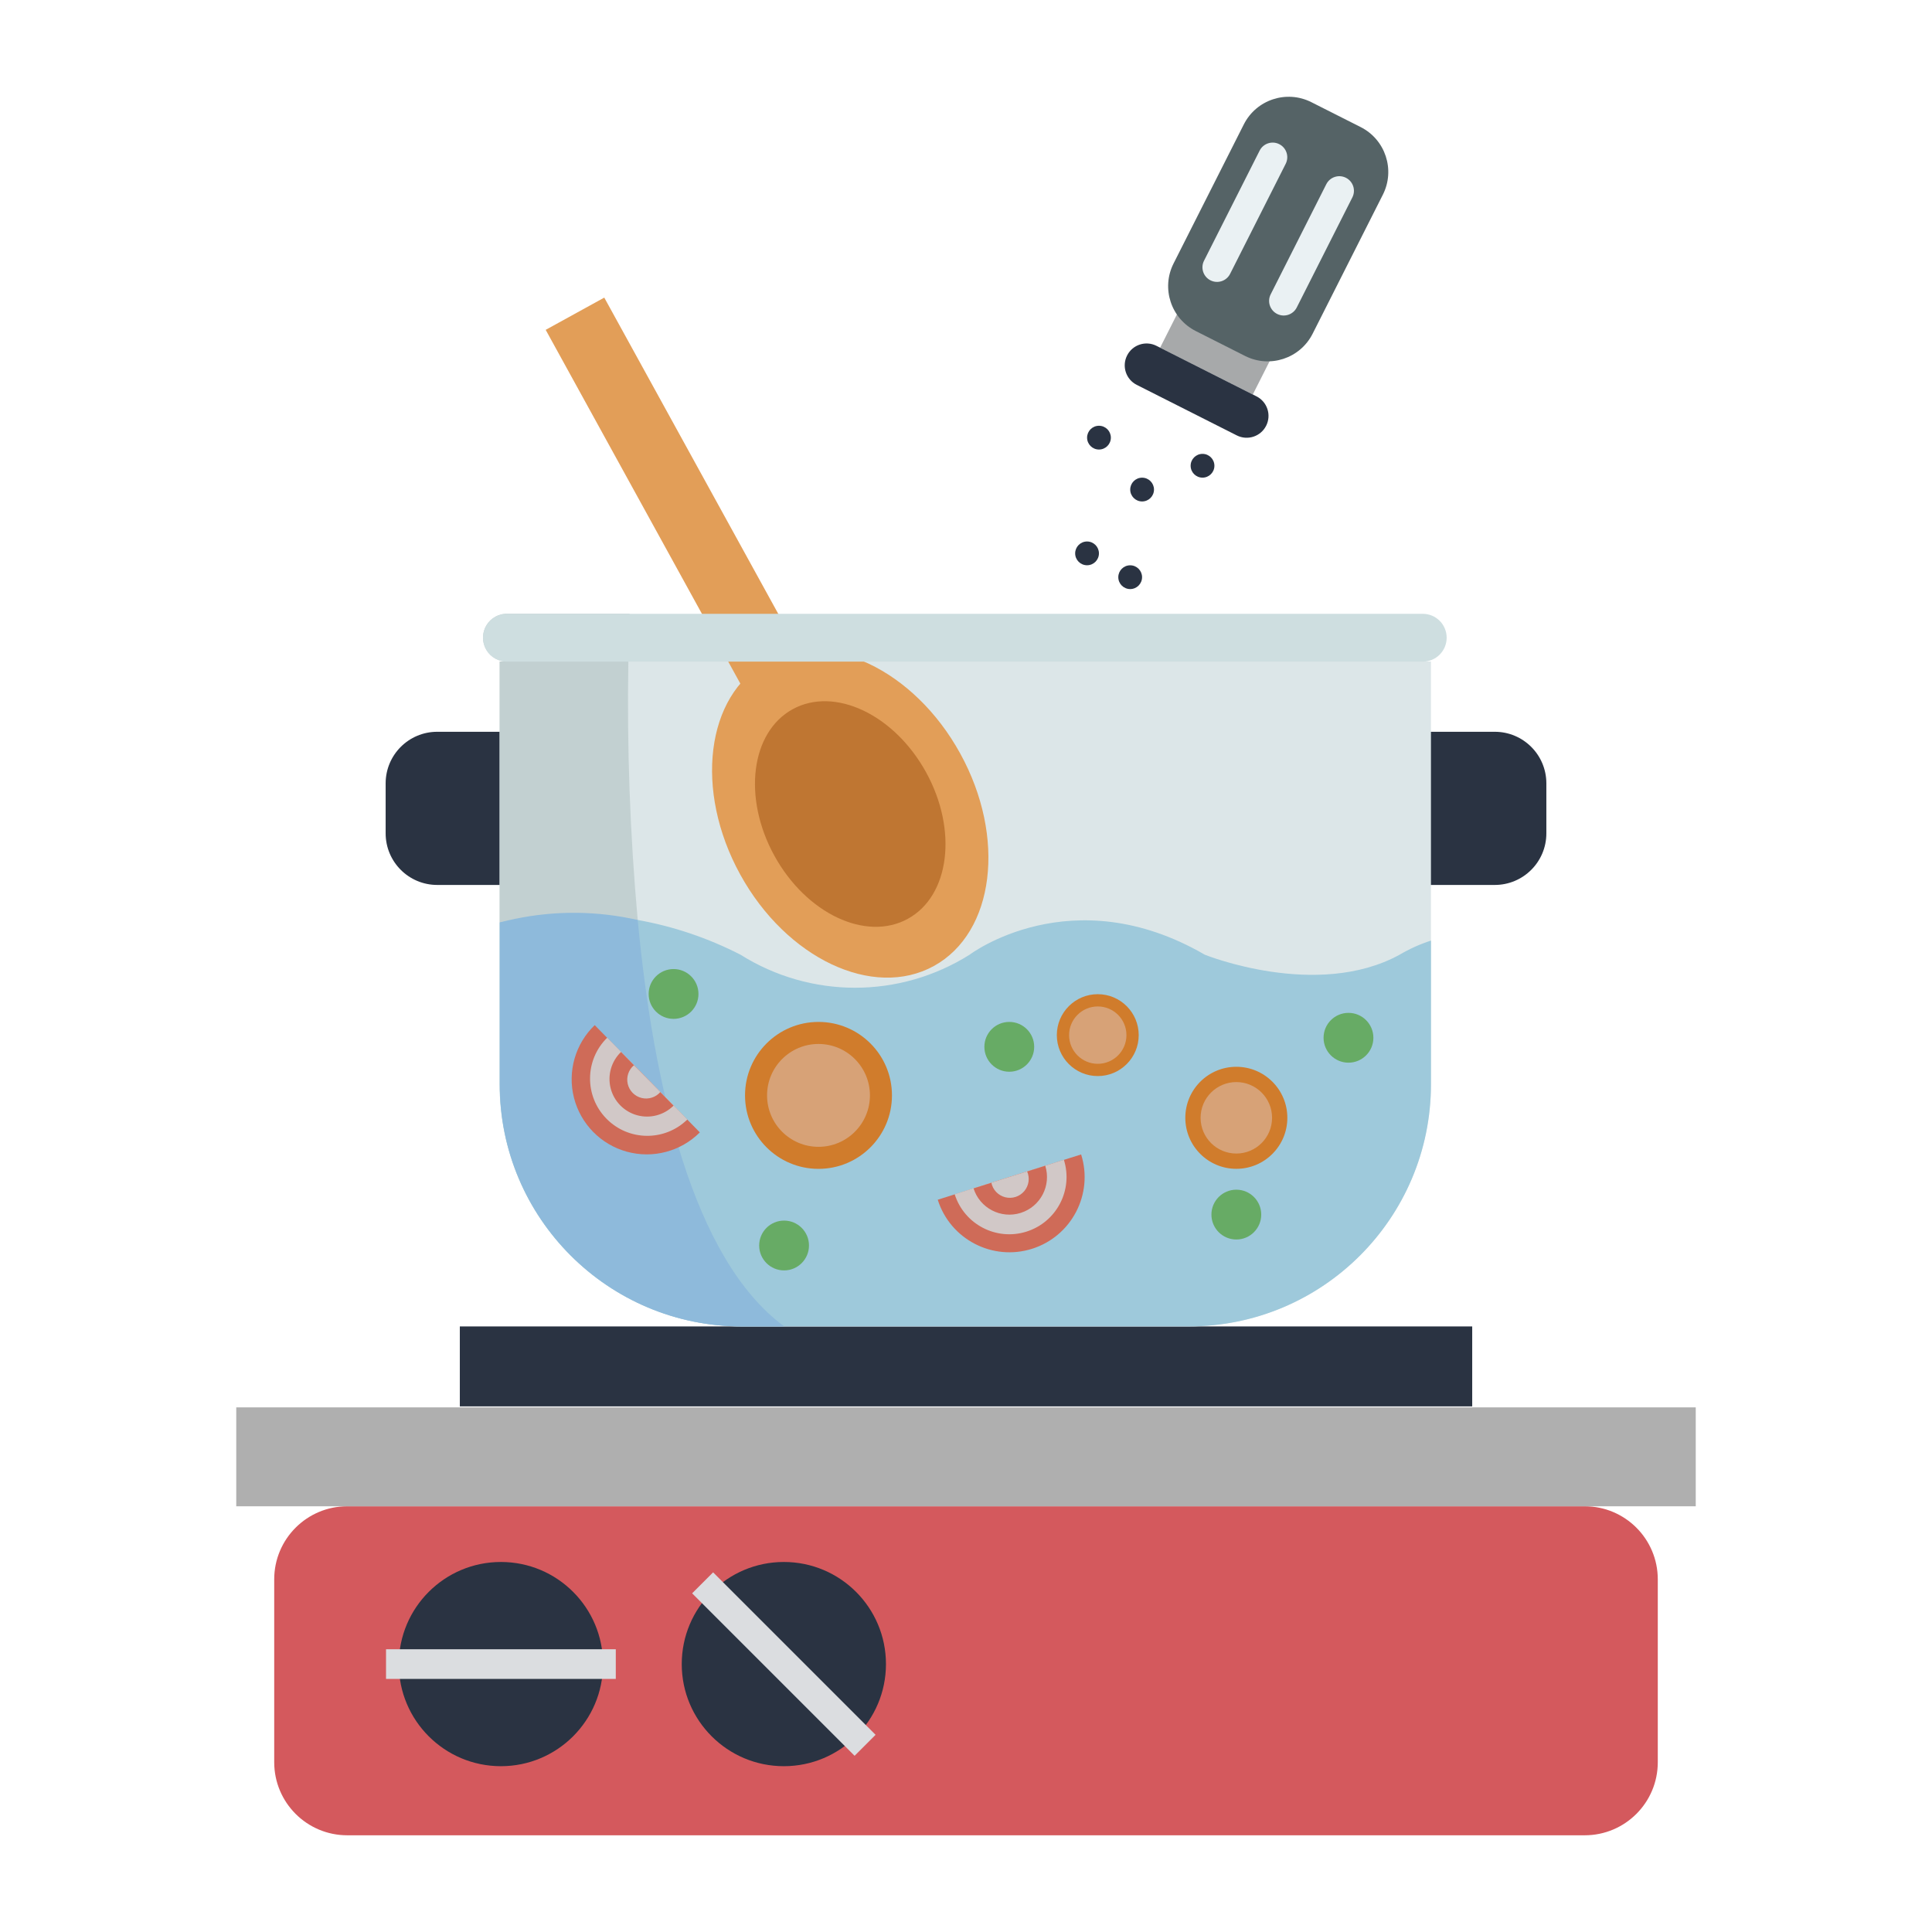
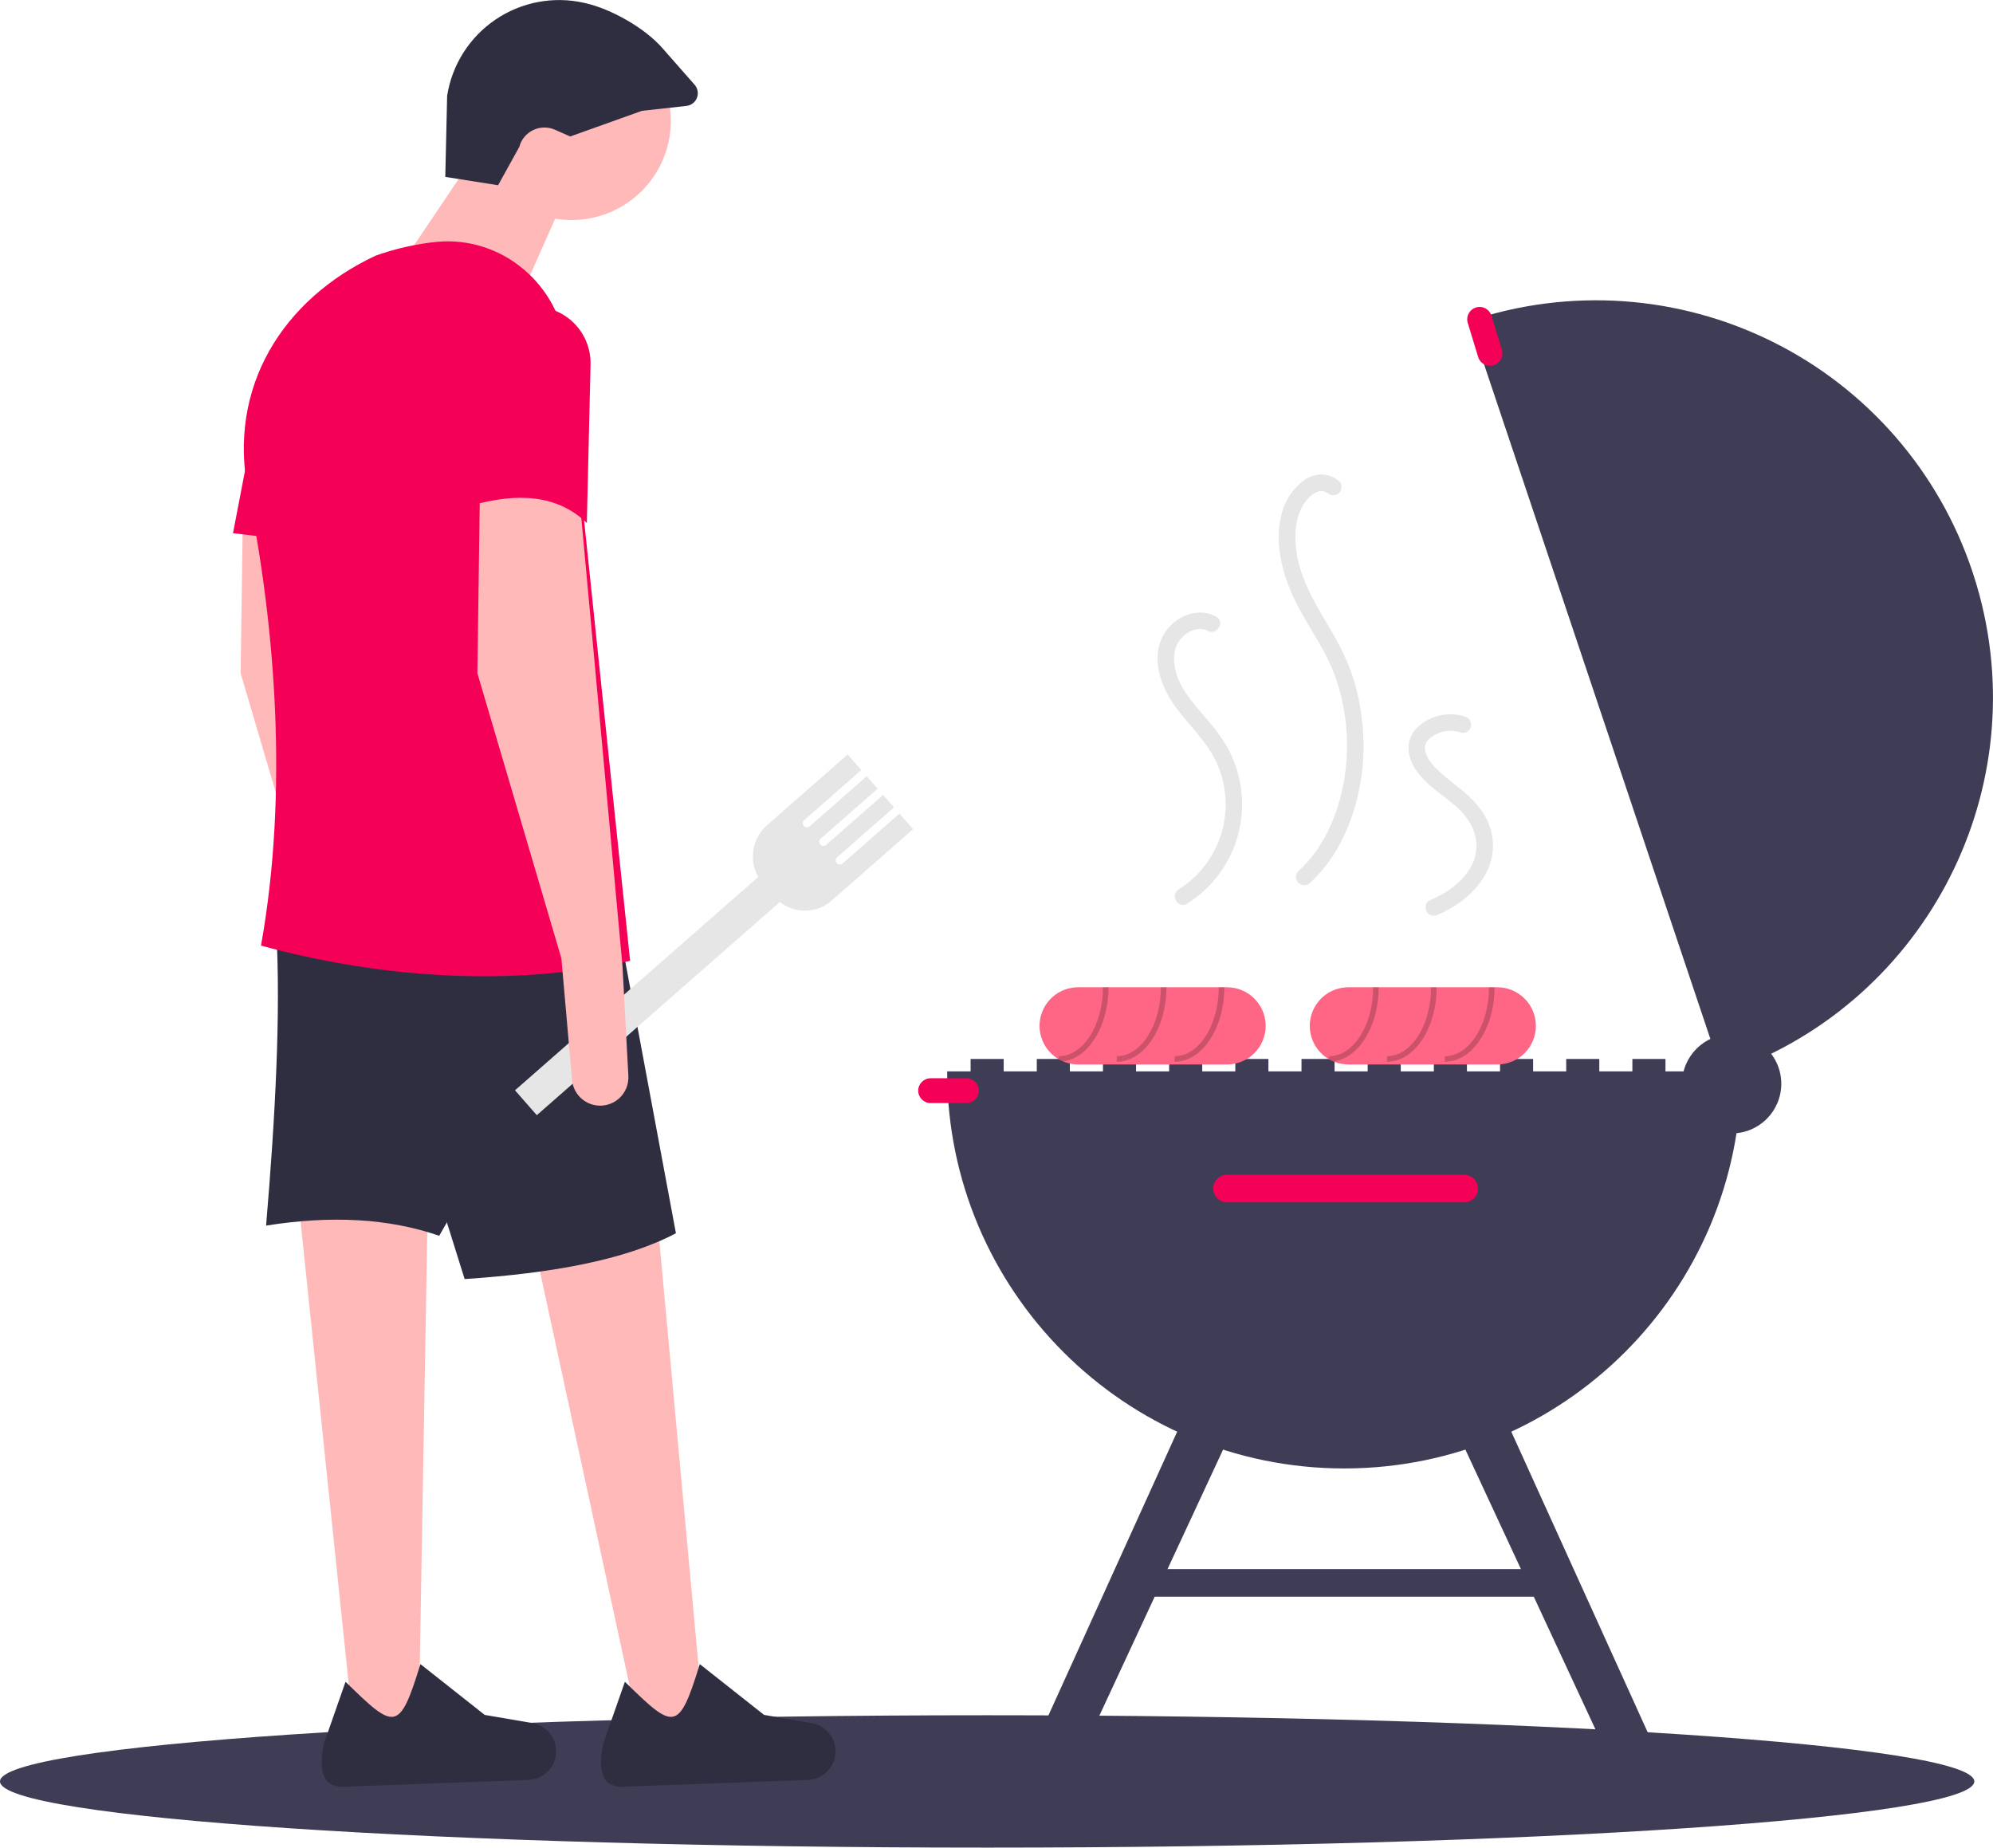
- <svg xmlns="http://www.w3.org/2000/svg" id="ICON" viewBox="0 0 512 512">
-   <defs>
-     <style>.cls-1{fill:#d4595d;}.cls-2{fill:#afafaf;}.cls-3{fill:#2a3342;}.cls-4{fill:#dce6e8;}.cls-5{fill:#67ab65;}.cls-6{fill:#a7a9aa;}.cls-7{fill:#556366;}.cls-8{fill:#eaf1f3;}.cls-9{fill:#9ec9db;}.cls-10{fill:#c2d0d1;}.cls-11{fill:#8ebadb;}.cls-12{fill:#d07c2c;}.cls-13{fill:#d7a277;}.cls-14{fill:#cf6b58;}.cls-15{fill:#d1c8c7;}.cls-16{fill:none;}.cls-17{fill:#e29e58;}.cls-18{fill:#bf7632;}.cls-19{fill:#cedee0;}.cls-20{fill:#dbdde0;}</style>
-   </defs>
-   <rect class="cls-1" x="72.67" y="399.18" width="366.66" height="87.19" rx="19.36" />
-   <rect class="cls-2" x="62.61" y="372.97" width="386.78" height="26.21" />
-   <rect class="cls-3" x="121.86" y="351.52" width="268.29" height="21.19" />
-   <rect class="cls-3" x="102.2" y="193.93" width="52.44" height="40.59" rx="13.67" />
-   <rect class="cls-3" x="357.36" y="193.93" width="52.44" height="40.59" rx="13.67" />
-   <path class="cls-4" d="M379.22,175.31v112a64.17,64.17,0,0,1-64.17,64.18H196.62a64.19,64.19,0,0,1-64.21-64.18v-112Z" />
-   <circle class="cls-5" cx="300.2" cy="270.82" r="6.6" />
-   <rect class="cls-6" x="308.5" y="87.74" width="27.52" height="11.18" transform="translate(76.68 -135.25) rotate(26.8)" />
-   <rect class="cls-7" x="318.11" y="26.7" width="41.29" height="67.95" rx="13.33" transform="translate(63.73 -146.19) rotate(26.8)" />
-   <rect class="cls-3" x="296.49" y="97.7" width="41.29" height="11.59" rx="5.79" transform="translate(80.71 -131.85) rotate(26.8)" />
-   <rect class="cls-8" x="326.05" y="36.01" width="7.74" height="40.43" rx="3.87" transform="translate(60.77 -142.69) rotate(26.8)" />
-   <rect class="cls-8" x="343.71" y="44.92" width="7.74" height="40.43" rx="3.87" transform="translate(66.69 -149.7) rotate(26.8)" />
-   <circle class="cls-3" cx="302.67" cy="129.74" r="3.15" />
-   <circle class="cls-3" cx="318.68" cy="123.43" r="3.15" />
-   <circle class="cls-3" cx="299.51" cy="152.96" r="3.15" />
-   <circle class="cls-3" cx="291.24" cy="115.98" r="3.15" />
-   <circle class="cls-3" cx="288.08" cy="146.65" r="3.15" />
-   <path class="cls-9" d="M379.22,249.27v38.07a64.17,64.17,0,0,1-64.17,64.18H196.62a64.19,64.19,0,0,1-64.21-64.18v-42.9a95.19,95.19,0,0,1,36.54-.65,97.27,97.27,0,0,1,27.3,9.22,57,57,0,0,0,60.7,0s27-20.51,62.34,0c0,0,29.7,12,51.62,0A41.05,41.05,0,0,1,379.22,249.27Z" />
-   <path class="cls-10" d="M169,243.79a641.93,641.93,0,0,1-2.48-68.48c.08-4.9.19-9.2.31-12.67H134.59a6.34,6.34,0,1,0,0,12.67h-2.18v69.13A95.19,95.19,0,0,1,169,243.79Z" />
-   <path class="cls-9" d="M132.41,244.44l36.54-.65A95.19,95.19,0,0,0,132.41,244.44Z" />
-   <path class="cls-11" d="M169,243.79l-1.75-.36a76.28,76.28,0,0,0-32.91.56l-1.88.45v42.9a64.19,64.19,0,0,0,64.21,64.18h11.17C183.44,333.59,173.11,287.26,169,243.79Z" />
-   <circle class="cls-12" cx="216.91" cy="290.29" r="19.47" />
-   <circle class="cls-13" cx="216.91" cy="290.29" r="13.63" />
-   <circle class="cls-12" cx="327.64" cy="296.23" r="13.52" />
-   <circle class="cls-13" cx="327.64" cy="296.23" r="9.47" />
-   <circle class="cls-12" cx="290.92" cy="274.32" r="10.85" />
-   <circle class="cls-13" cx="290.92" cy="274.32" r="7.6" />
-   <path class="cls-14" d="M277,308.93l5-1.57,4.51-1.42a19.9,19.9,0,0,1-38,12l4.52-1.43,5-1.57Z" />
-   <path class="cls-15" d="M253,316.48l28.94-9.12A15.17,15.17,0,1,1,253,316.48Z" />
-   <path class="cls-14" d="M277,308.93a9.95,9.95,0,1,1-19,6Z" />
-   <path class="cls-15" d="M272.2,310.43a5,5,0,1,1-9.48,3Z" />
-   <polyline class="cls-16" points="257.98 314.91 262.72 313.42 272.2 310.43 276.95 308.93" />
-   <polyline class="cls-16" points="164.58 278.75 168.06 282.3 175.01 289.4 178.5 292.96" />
-   <path class="cls-14" d="M178.5,293l3.66,3.72,3.3,3.38a19.9,19.9,0,1,1-27.85-28.43l3.31,3.38,3.66,3.73Z" />
-   <path class="cls-15" d="M160.92,275l21.24,21.67A15.17,15.17,0,1,1,160.92,275Z" />
-   <path class="cls-14" d="M178.5,293a9.95,9.95,0,1,1-13.92-14.22Z" />
-   <path class="cls-15" d="M175,289.4a5,5,0,1,1-7-7.1Z" />
-   <circle class="cls-5" cx="327.64" cy="321.88" r="6.6" />
-   <circle class="cls-5" cx="267.47" cy="277.42" r="6.6" />
-   <circle class="cls-5" cx="357.36" cy="275.02" r="6.6" />
-   <circle class="cls-5" cx="207.79" cy="330.07" r="6.6" />
-   <circle class="cls-5" cx="178.5" cy="263.41" r="6.6" />
-   <ellipse class="cls-17" cx="225.32" cy="215.72" rx="33.27" ry="45.97" transform="translate(-76.08 135.34) rotate(-28.82)" />
-   <rect class="cls-17" x="172.92" y="75.58" width="17.72" height="121.99" transform="translate(406.88 168.61) rotate(151.18)" />
-   <ellipse class="cls-18" cx="225.32" cy="215.72" rx="22.94" ry="31.69" transform="translate(-76.08 135.34) rotate(-28.82)" />
-   <path class="cls-19" d="M383.38,169a6.33,6.33,0,0,1-6.33,6.34H134.59a6.34,6.34,0,1,1,0-12.67H377.05A6.32,6.32,0,0,1,383.38,169Z" />
-   <circle class="cls-3" cx="132.75" cy="441" r="27.06" />
-   <rect class="cls-20" x="102.3" y="437.07" width="60.89" height="7.86" />
-   <circle class="cls-3" cx="207.73" cy="441" r="27.06" />
-   <rect class="cls-20" x="177.28" y="437.07" width="60.89" height="7.86" transform="translate(372.68 -17.72) rotate(45)" />
+ <svg xmlns="http://www.w3.org/2000/svg" data-name="Layer 1" width="722.782" height="670.023" viewBox="0 0 722.782 670.023">
+   <ellipse cx="358" cy="646.023" rx="358" ry="24" fill="#3f3d56" />
+   <rect x="352" y="384.023" width="12" height="7" fill="#3f3d56" />
+   <rect x="376" y="384.023" width="12" height="7" fill="#3f3d56" />
+   <rect x="400" y="384.023" width="12" height="7" fill="#3f3d56" />
+   <rect x="424" y="384.023" width="12" height="7" fill="#3f3d56" />
+   <rect x="448" y="384.023" width="12" height="7" fill="#3f3d56" />
+   <rect x="472" y="384.023" width="12" height="7" fill="#3f3d56" />
+   <rect x="496" y="384.023" width="12" height="7" fill="#3f3d56" />
+   <rect x="520" y="384.023" width="12" height="7" fill="#3f3d56" />
+   <rect x="544" y="384.023" width="12" height="7" fill="#3f3d56" />
+   <rect x="568" y="384.023" width="12" height="7" fill="#3f3d56" />
+   <rect x="592" y="384.023" width="12" height="7" fill="#3f3d56" />
+   <path d="M870.109,503.512a144,144,0,1,1-288,0Z" transform="translate(-238.6089 -114.9884)" fill="#3f3d56" />
+   <path d="M863.149,504.432l-91.6-273.04a143.901,143.901,0,0,1,182.32,90.72c.97,2.89,1.85,5.8,2.63,8.71A144.007,144.007,0,0,1,863.149,504.432Z" transform="translate(-238.6089 -114.9884)" fill="#3f3d56" />
+   <circle cx="628" cy="393.023" r="18" fill="#3f3d56" />
+   <path d="M683.609,541.012a5,5,0,1,0,0,10h86a5,5,0,0,0,0-10Z" transform="translate(-238.6089 -114.9884)" fill="#f50057" />
+   <polygon points="607 649.023 589.094 649.685 524.584 510.95 540.906 503.361 607 649.023" fill="#3f3d56" />
+   <polygon points="368 649.023 385.906 649.685 450.416 510.95 434.094 503.361 368 649.023" fill="#3f3d56" />
+   <rect x="414" y="569.023" width="148" height="10" fill="#3f3d56" />
+   <path d="M775.21,226.294a4.501,4.501,0,0,0-4.303,5.814l3.794,12.434a4.501,4.501,0,0,0,8.609-2.626l-3.794-12.434A4.51,4.51,0,0,0,775.21,226.294Z" transform="translate(-238.6089 -114.9884)" fill="#f50057" />
+   <path d="M576.109,506.012a4.5,4.5,0,0,0,0,9h13a4.5,4.5,0,0,0,0-9Z" transform="translate(-238.6089 -114.9884)" fill="#f50057" />
+   <path d="M683.609,473.012h-54c-.34,0-.67.01-1,.04a13.997,13.997,0,0,0-.03,27.92c.34.03.68.04,1.03.04h54a14,14,0,0,0,0-28Z" transform="translate(-238.6089 -114.9884)" fill="#ff6584" />
+   <path d="M624.169,499.902c9.2-1.18,16.44-12.79,16.44-26.89h-2c0,13.79-7.18,25-16,25v1.12Z" transform="translate(-238.6089 -114.9884)" opacity="0.2" />
+   <path d="M643.609,500.012v-2c8.822,0,16-11.215,16-25h2C661.609,487.899,653.534,500.012,643.609,500.012Z" transform="translate(-238.6089 -114.9884)" opacity="0.2" />
+   <path d="M664.609,500.012v-2c8.822,0,16-11.215,16-25h2C682.609,487.899,674.534,500.012,664.609,500.012Z" transform="translate(-238.6089 -114.9884)" opacity="0.2" />
+   <path d="M781.609,473.012h-54c-.34,0-.67.01-1,.04a13.997,13.997,0,0,0-.03,27.92c.34.03.68.04,1.03.04h54a14,14,0,0,0,0-28Z" transform="translate(-238.6089 -114.9884)" fill="#ff6584" />
+   <path d="M722.169,499.902c9.2-1.18,16.44-12.79,16.44-26.89h-2c0,13.79-7.18,25-16,25v1.12Z" transform="translate(-238.6089 -114.9884)" opacity="0.2" />
+   <path d="M741.609,500.012v-2c8.822,0,16-11.215,16-25h2C759.609,487.899,751.534,500.012,741.609,500.012Z" transform="translate(-238.6089 -114.9884)" opacity="0.2" />
+   <path d="M762.609,500.012v-2c8.822,0,16-11.215,16-25h2C780.609,487.899,772.534,500.012,762.609,500.012Z" transform="translate(-238.6089 -114.9884)" opacity="0.2" />
+   <path d="M679.657,338.568c-7.077-3.823-15.826.346-19.353,7.114-4.29,8.232-.734,18.128,4.268,25.164,5.198,7.311,12.253,13.346,15.722,21.796a36.432,36.432,0,0,1-14.213,44.867c-3.255,2.059-.248,7.253,3.028,5.181a42.425,42.425,0,0,0,19.325-43.221,42.365,42.365,0,0,0-4.128-12.363,59.443,59.443,0,0,0-7.808-11.035c-5.205-6.161-11.758-12.952-12.085-21.523a13.549,13.549,0,0,1,.231-3.32,11.675,11.675,0,0,1,.693-2.227,10.857,10.857,0,0,1,3.152-3.933,9.591,9.591,0,0,1,4.291-1.943,6.435,6.435,0,0,1,3.848.623c3.397,1.835,6.43-3.343,3.028-5.181Z" transform="translate(-238.6089 -114.9884)" fill="#e6e6e6" />
+   <path d="M769.94,374.862a17.5,17.5,0,0,0-17.508,4.069,10.633,10.633,0,0,0-2.844,9.284c.572,3.636,2.868,6.865,5.358,9.468,4.873,5.092,11.693,8.385,15.779,14.231a17.86,17.86,0,0,1,3.301,8.468,15.997,15.997,0,0,1-1.464,8.004c-3.048,6.196-9.099,10.41-15.481,13.123-1.491.634-1.82,2.833-1.076,4.105A3.08,3.08,0,0,0,760.11,446.69c11.744-4.992,22.609-16.174,19.37-29.912-1.704-7.227-6.926-12.327-12.55-16.761a70.329,70.329,0,0,1-7.892-6.735c-1.945-2.066-3.965-4.886-3.608-7.685a4.251,4.251,0,0,1,1.348-2.528,11.63,11.63,0,0,1,2.972-1.975,11.18,11.18,0,0,1,8.595-.446,3.028,3.028,0,0,0,3.69-2.095,3.062,3.062,0,0,0-2.095-3.69Z" transform="translate(-238.6089 -114.9884)" fill="#e6e6e6" />
+   <path d="M724.264,289.513a10.293,10.293,0,0,0-6.395-2.463,11.295,11.295,0,0,0-6.228,2.014,21.441,21.441,0,0,0-8.252,12.364c-3.032,11.613.923,24.131,6.418,34.359,2.778,5.171,6.013,10.078,8.81,15.239a67.632,67.632,0,0,1,6.162,15.636,75.589,75.589,0,0,1,.743,34.128c-2.401,11.231-7.452,22.352-16.046,30.101a3,3,0,0,0,4.243,4.243c7.627-6.878,12.728-16.313,15.807-26.014a79.763,79.763,0,0,0,2.913-33.895,77.697,77.697,0,0,0-3.846-16.622,91.763,91.763,0,0,0-7.632-15.579c-5.639-9.535-11.643-19.179-12.459-30.532-.401-5.583.297-11.402,3.751-15.892-.189.246.152-.179.153-.18q.314-.376.651-.732a13.266,13.266,0,0,1,1.378-1.283c-.104.083-.37.26.114-.075.24-.167.486-.327.738-.475.205-.121.416-.228.626-.339q.187-.095.379-.18-.438.189.049.004c.235-.074,1.397-.325.752-.243a6.034,6.034,0,0,1,.648-.042c.092-.002.901.04.506-.003-.462-.051.366.082.371.084a5.936,5.936,0,0,1,.762.241c-.624-.249,1.024.677.643.381a3.099,3.099,0,0,0,4.243,0c1.035-1.035,1.287-3.243,0-4.243Z" transform="translate(-238.6089 -114.9884)" fill="#e6e6e6" />
+   <polygon points="255.288 625.401 232.67 631.401 191.127 439.38 237.748 435.225 255.288 625.401" fill="#ffb9b9" />
+   <polygon points="151.804 628.352 128.666 631.848 108.331 436.439 155.126 437.398 151.804 628.352" fill="#ffb9b9" />
+   <path d="M378.5,465.281l2.137,39.882a10.239,10.239,0,0,1-11.152,10.745h0a10.239,10.239,0,0,1-9.273-9.303l-3.868-44.094-30.465-103.396.923-66.469,36.004,1.846Z" transform="translate(-238.6089 -114.9884)" fill="#ffb9b9" />
+   <path d="M397.887,563.138q-27.052-9.392-62.776-3.693c3.378-40.01,5.334-77.164,3.693-107.089H461.586Z" transform="translate(-238.6089 -114.9884)" fill="#2f2e41" />
+   <path d="M483.742,562.215c-18.588,9.833-45.476,14.54-76.624,16.617l-38.774-123.706,95.088-1.846Z" transform="translate(-238.6089 -114.9884)" fill="#2f2e41" />
+   <path d="M531.607,760.463l-66.89,2.477c-8.568.317-9.02-7.041-7.403-15.461l7.919-22.612c17.83,17.467,19.509,18.444,27.152-6.404l23.326,18.424,17.266,2.96a10.387,10.387,0,0,1,8.632,10.254v0A10.387,10.387,0,0,1,531.607,760.463Z" transform="translate(-238.6089 -114.9884)" fill="#2f2e41" />
+   <path d="M430.297,760.463l-66.89,2.477c-8.568.317-9.02-7.041-7.403-15.461l7.919-22.612c17.83,17.467,19.509,18.444,27.152-6.404l23.326,18.424,17.266,2.96a10.387,10.387,0,0,1,8.632,10.254v0A10.387,10.387,0,0,1,430.297,760.463Z" transform="translate(-238.6089 -114.9884)" fill="#2f2e41" />
+   <circle cx="207.283" cy="43.797" r="36.004" fill="#ffb9b9" />
+   <polygon points="188.819 107.496 146.353 94.572 174.972 52.105 207.283 65.953 188.819 107.496" fill="#ffb9b9" />
+   <path d="M467.125,463.435c-43.655,9.815-92.116,5.921-133.861-5.539,9.997-55.745,5.17-115.623-4.616-164.326-7.66-38.121,12.547-70.11,46.159-85.856a93.606,93.606,0,0,1,22.379-5.039c23.578-2.089,44.324,15.59,46.784,39.132Z" transform="translate(-238.6089 -114.9884)" fill="#f50057" />
+   <polygon points="114.965 197.045 84.5 193.352 93.732 145.347 114.965 145.347 114.965 197.045" fill="#f50057" />
+   <path d="M445.389,164.486l-5.516-2.451a9.428,9.428,0,0,0-12.943,6.243h0l-7.687,13.889-19.145-3.03.669-29.401A41.098,41.098,0,0,1,450.385,116.009l.523.118c9.347,2.114,21.48,8.977,27.814,16.18l11.802,13.422a4.637,4.637,0,0,1-2.966,7.669l-16.141,1.781Z" transform="translate(-238.6089 -114.9884)" fill="#2f2e41" />
+   <path d="M564.81,410.025,544.136,428.159a1.5,1.5,0,0,1-1.978-2.255l20.674-18.134-3.956-4.511-20.674,18.134a1.5,1.5,0,0,1-1.978-2.255l20.674-18.134-3.956-4.511-20.674,18.134a1.5,1.5,0,1,1-1.978-2.255l20.674-18.134-4.946-5.638-29.216,25.626a15.14,15.14,0,0,0-3.219,18.786l-88.206,77.369,7.913,9.021,88.149-77.319a14.661,14.661,0,0,0,18.747-.482l29.571-25.938Z" transform="translate(-238.6089 -114.9884)" fill="#e6e6e6" />
+   <path d="M464.356,465.281l2.137,39.882a10.239,10.239,0,0,1-11.152,10.745h0a10.239,10.239,0,0,1-9.273-9.303l-3.868-44.094-30.465-103.396.923-66.469,36.004,1.846Z" transform="translate(-238.6089 -114.9884)" fill="#ffb9b9" />
+   <path d="M451.431,304.648c-10.955-10.509-25.415-10.894-41.543-6.462V248.572a22.394,22.394,0,0,1,22.394-22.394h0a20.507,20.507,0,0,1,20.501,20.989Z" transform="translate(-238.6089 -114.9884)" fill="#f50057" />
</svg>
